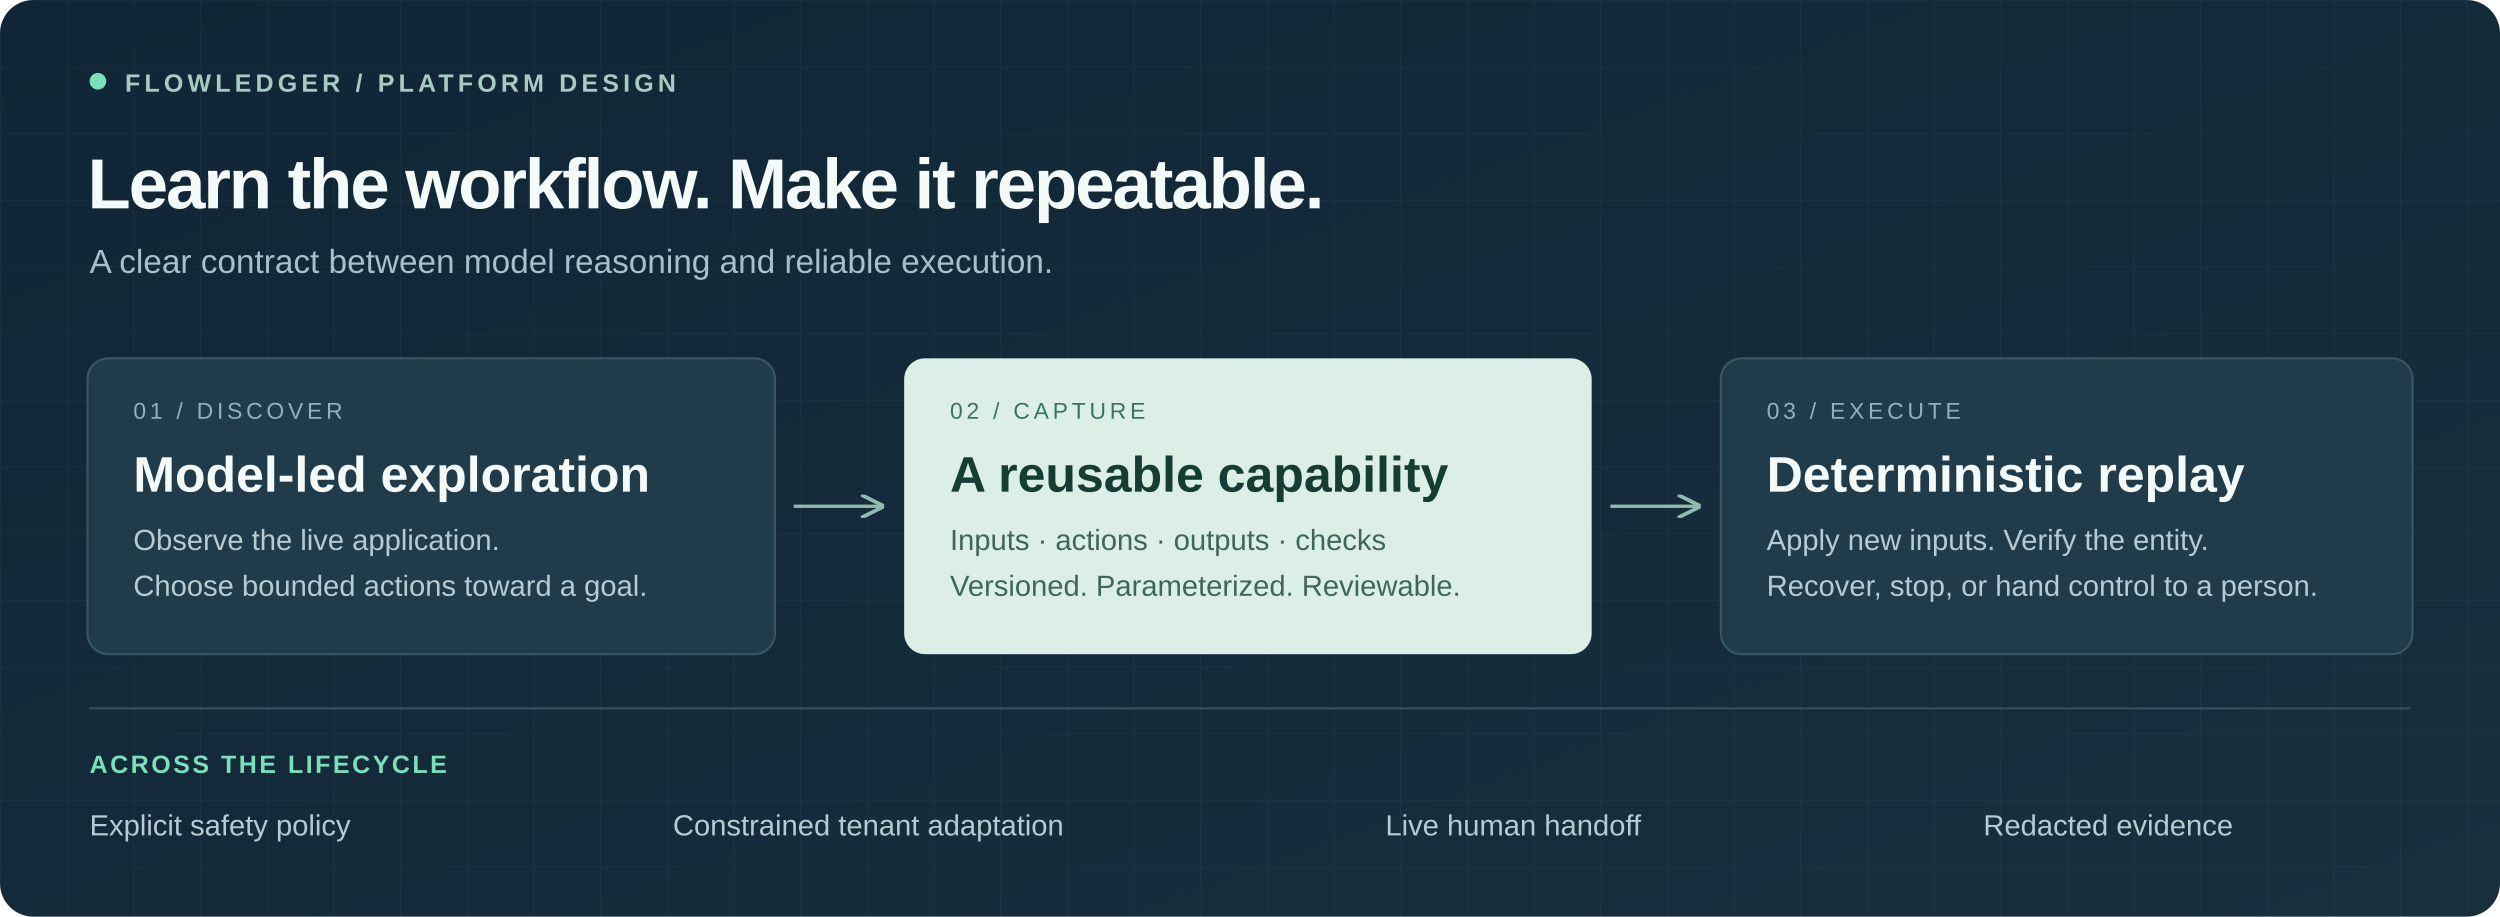
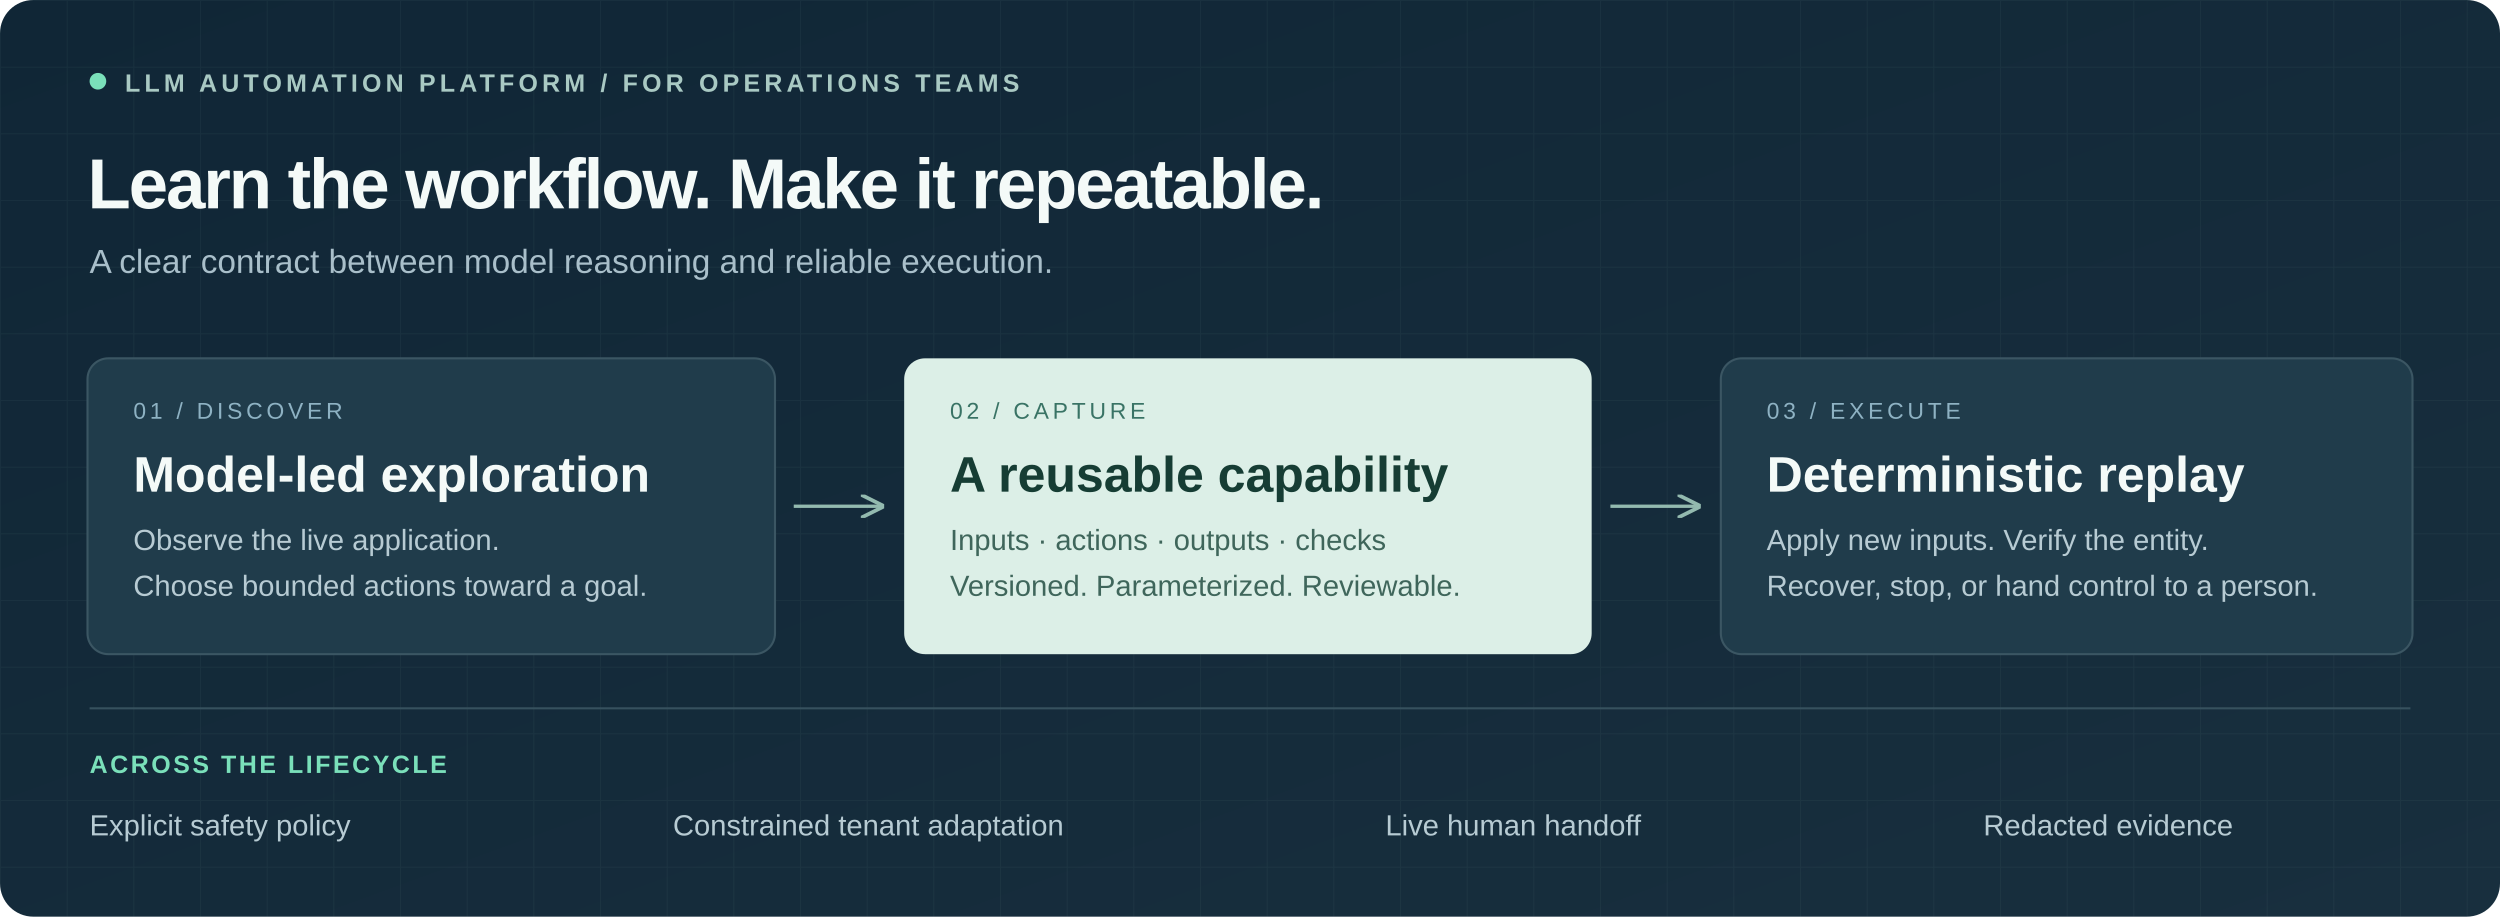
<svg xmlns="http://www.w3.org/2000/svg" width="1200" height="440" viewBox="0 0 1200 440" role="img" aria-labelledby="title desc">
  <defs>
    <linearGradient id="bg" x1="0" y1="0" x2="1" y2="1">
      <stop stop-color="#102636" />
      <stop offset="1" stop-color="#182f3e" />
    </linearGradient>
    <pattern id="grid" width="32" height="32" patternUnits="userSpaceOnUse">
      <path d="M32 0H0V32" fill="none" stroke="#b8dfd4" stroke-opacity=".045" />
    </pattern>
    <marker id="arrow" viewBox="0 0 8 8" refX="7" refY="4" markerWidth="7" markerHeight="7" orient="auto">
      <path d="M0 0L8 4L0 8" fill="none" stroke="#93baaf" stroke-width="1.3" />
    </marker>
  </defs>
  <rect width="1200" height="440" rx="16" fill="url(#bg)" />
  <rect width="1200" height="440" rx="16" fill="url(#grid)" />
  <g font-family="-apple-system,BlinkMacSystemFont,'Segoe UI',Arial,sans-serif">
    <circle cx="47" cy="39" r="4" fill="#7ae0ba" />
-     <text x="60" y="44" fill="#a9c9c3" font-size="12" font-weight="600" letter-spacing="2">FLOWLEDGER / PLATFORM DESIGN</text>
+     <text x="60" y="44" fill="#a9c9c3" font-size="12" font-weight="600" letter-spacing="2">LLM AUTOMATION PLATFORM / FOR OPERATIONS TEAMS</text>
    <text x="42" y="100" fill="#f4faf8" font-size="34" font-weight="600" letter-spacing="-1">Learn the workflow. Make it repeatable.</text>
    <text x="43" y="131" fill="#a9bfca" font-size="16">A clear contract between model reasoning and reliable execution.</text>
    <rect x="42" y="172" width="330" height="142" rx="10" fill="#203c4b" stroke="#3b5663" />
    <text x="64" y="201" fill="#8eb2c3" font-size="11" letter-spacing="1.8">01 / DISCOVER</text>
    <text x="64" y="236" fill="#f4faf8" font-size="24" font-weight="600">Model-led exploration</text>
    <text x="64" y="264" fill="#b7cbd3" font-size="14">Observe the live application.</text>
    <text x="64" y="286" fill="#b7cbd3" font-size="14">Choose bounded actions toward a goal.</text>
    <path d="M381 243H423" stroke="#93baaf" stroke-width="1.6" marker-end="url(#arrow)" />
    <rect x="434" y="172" width="330" height="142" rx="10" fill="#dcefe7" />
    <text x="456" y="201" fill="#397365" font-size="11" letter-spacing="1.8">02 / CAPTURE</text>
    <text x="456" y="236" fill="#163d34" font-size="24" font-weight="600">A reusable capability</text>
    <text x="456" y="264" fill="#3f665b" font-size="14">Inputs · actions · outputs · checks</text>
    <text x="456" y="286" fill="#3f665b" font-size="14">Versioned. Parameterized. Reviewable.</text>
    <path d="M773 243H815" stroke="#93baaf" stroke-width="1.6" marker-end="url(#arrow)" />
    <rect x="826" y="172" width="332" height="142" rx="10" fill="#203c4b" stroke="#3b5663" />
    <text x="848" y="201" fill="#8eb2c3" font-size="11" letter-spacing="1.8">03 / EXECUTE</text>
    <text x="848" y="236" fill="#f4faf8" font-size="24" font-weight="600">Deterministic replay</text>
    <text x="848" y="264" fill="#b7cbd3" font-size="14">Apply new inputs. Verify the entity.</text>
    <text x="848" y="286" fill="#b7cbd3" font-size="14">Recover, stop, or hand control to a person.</text>
    <path d="M43 340H1157" stroke="#36515e" />
    <text x="43" y="371" fill="#7ae0ba" font-size="12" font-weight="600" letter-spacing="1.2">ACROSS THE LIFECYCLE</text>
    <text x="43" y="401" fill="#b7cbd3" font-size="14">Explicit safety policy</text>
    <text x="323" y="401" fill="#b7cbd3" font-size="14">Constrained tenant adaptation</text>
    <text x="665" y="401" fill="#b7cbd3" font-size="14">Live human handoff</text>
    <text x="952" y="401" fill="#b7cbd3" font-size="14">Redacted evidence</text>
  </g>
</svg>
